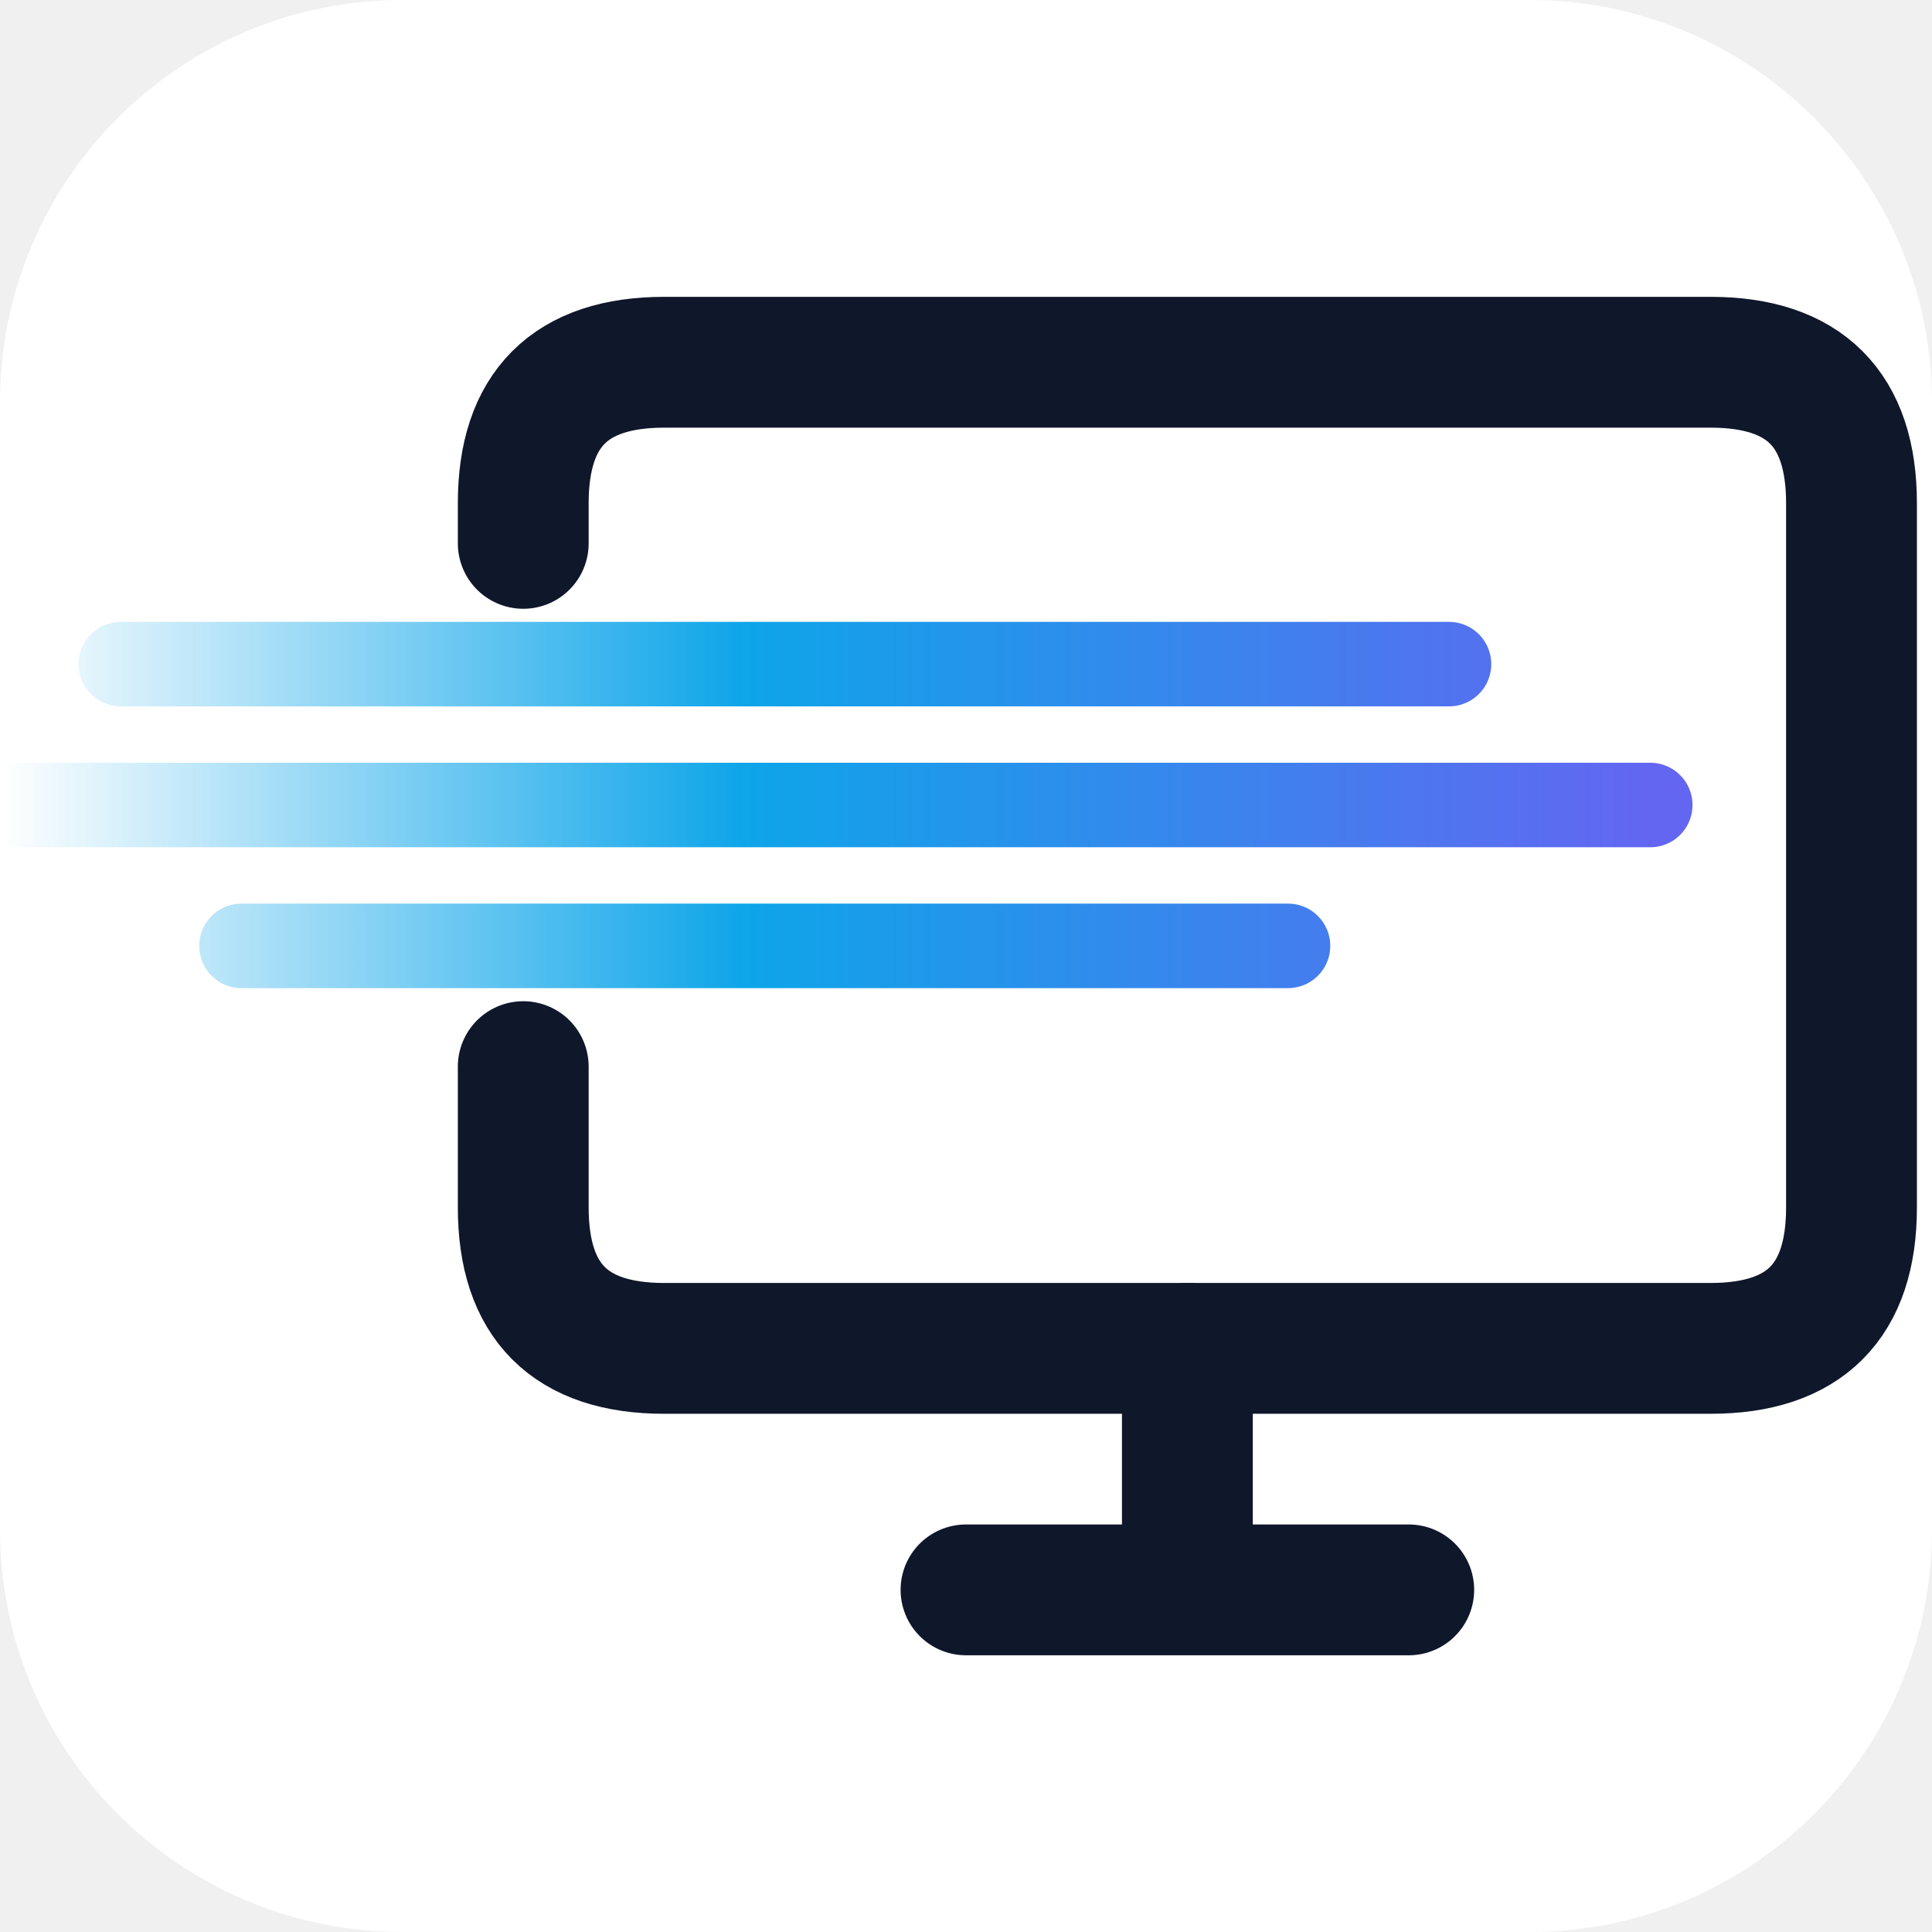
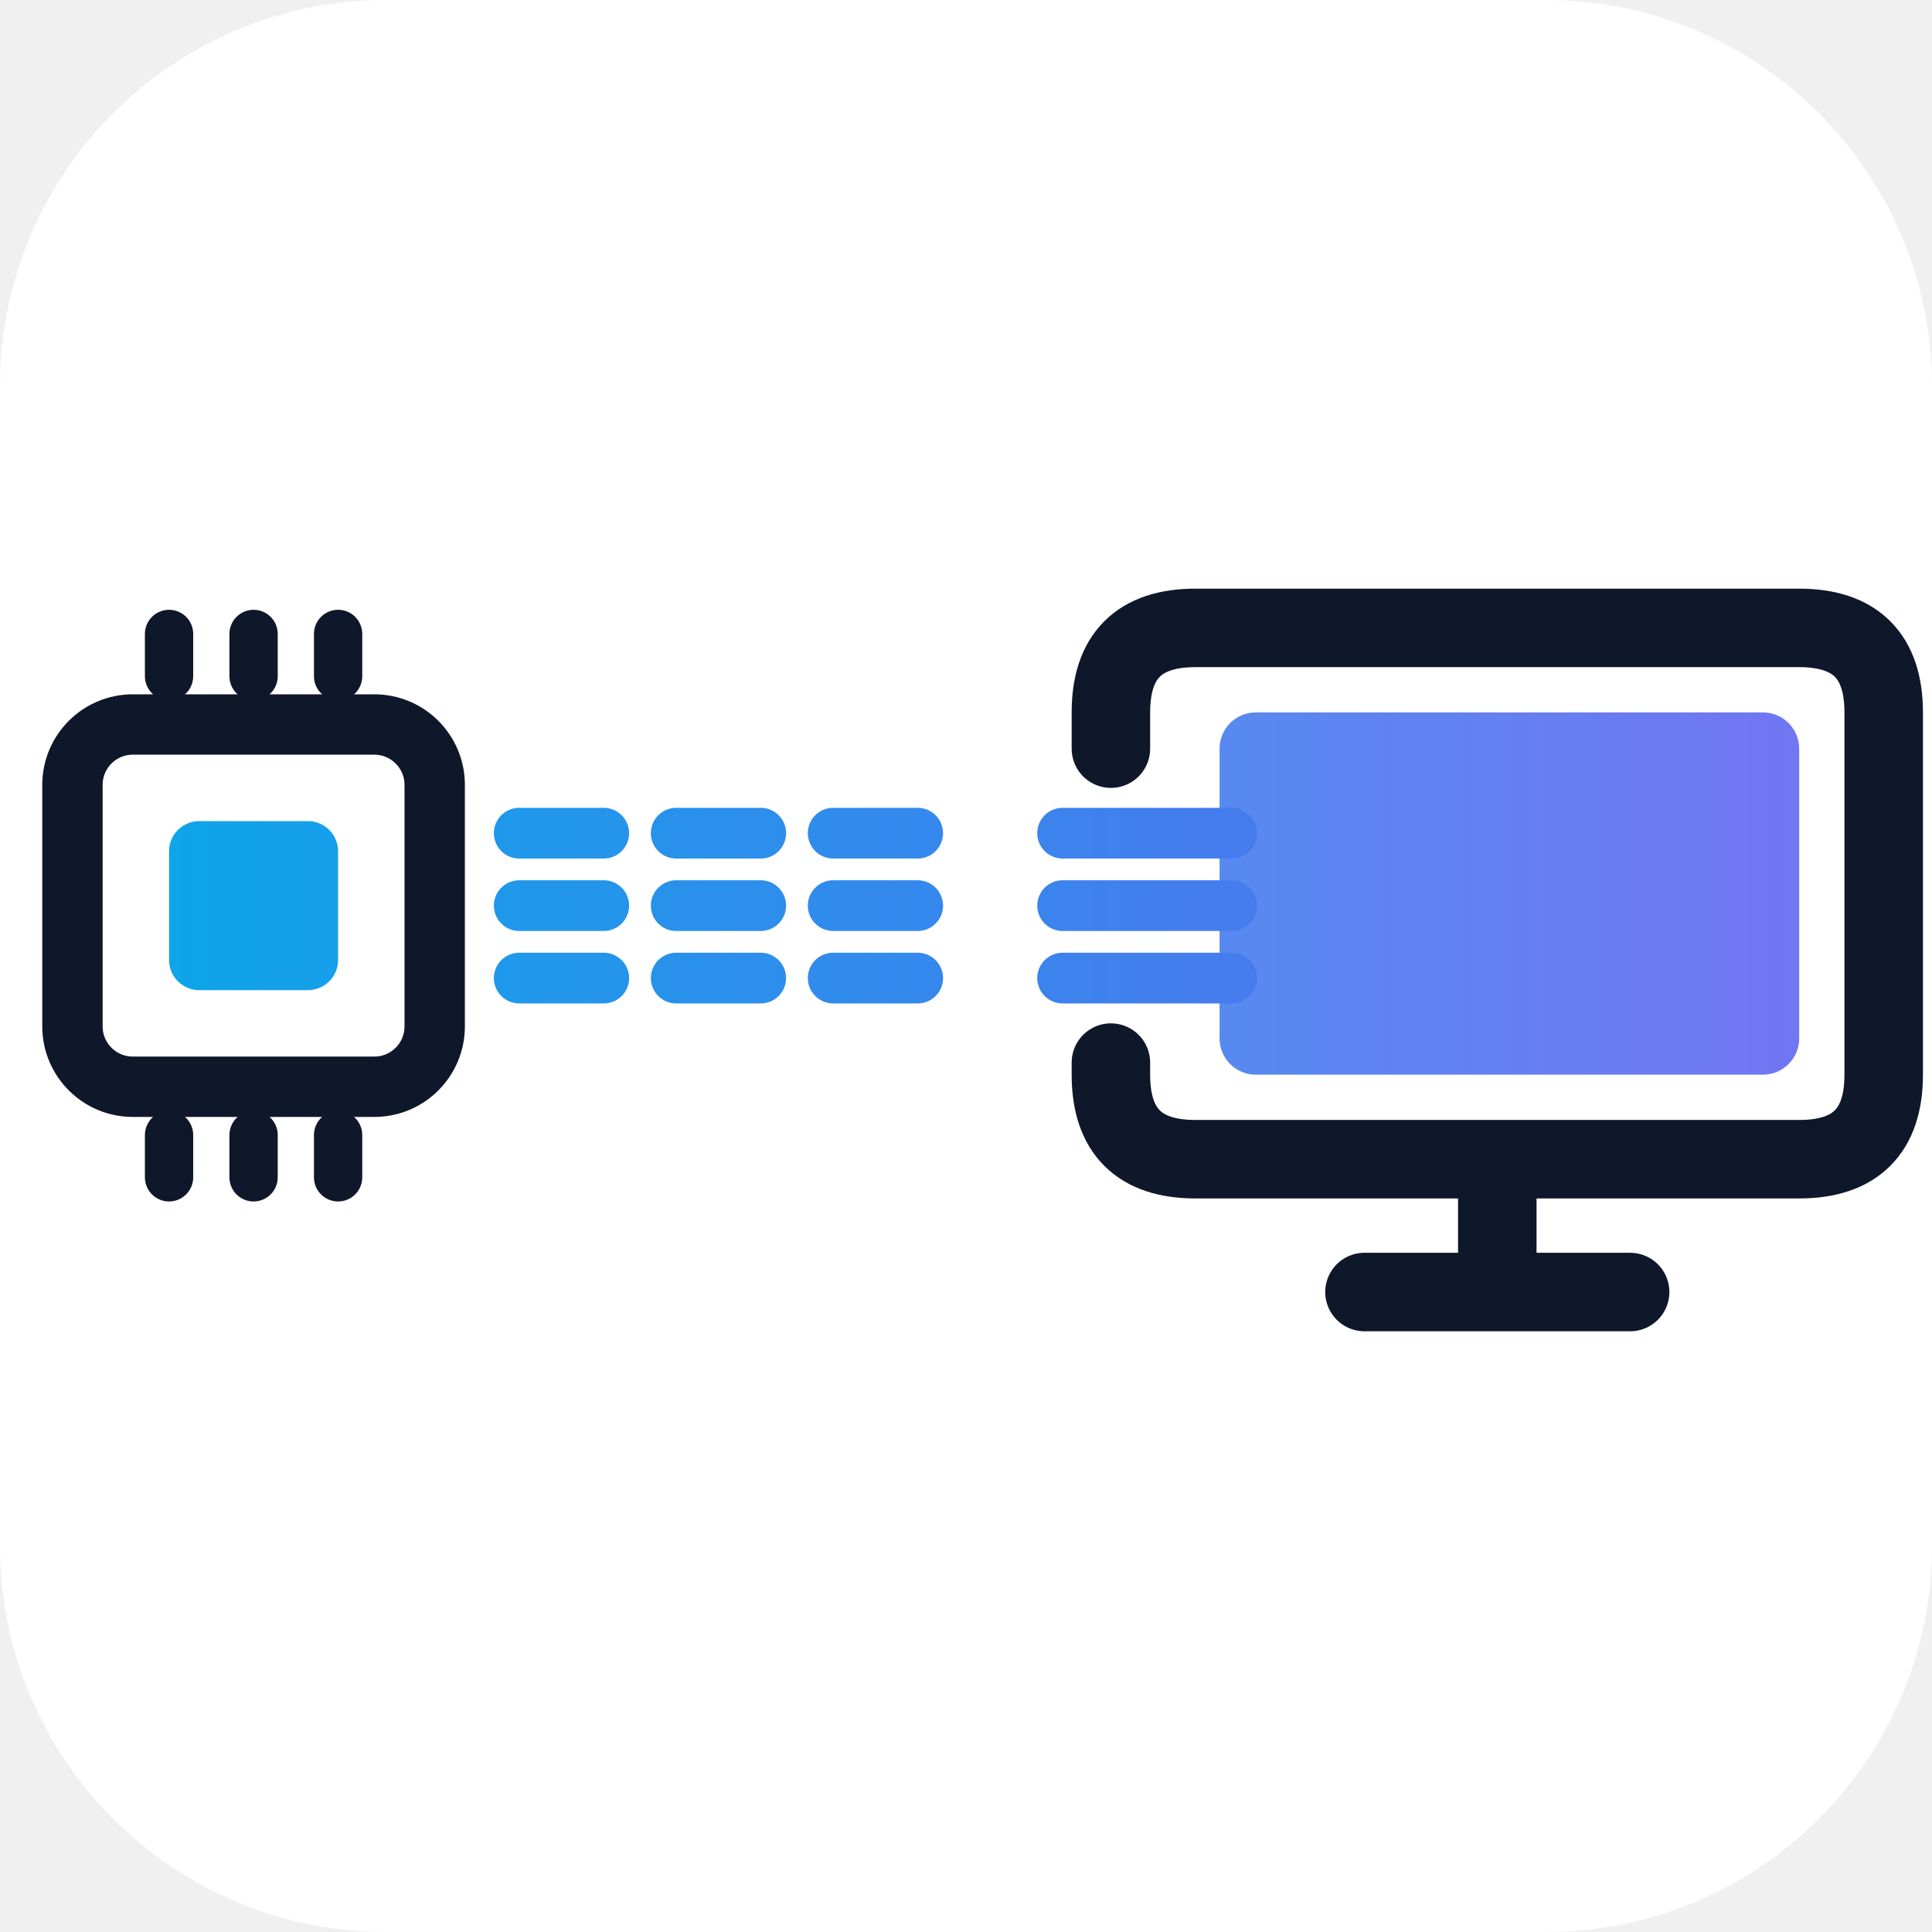
- <svg xmlns="http://www.w3.org/2000/svg" viewBox="0 0 96 96" width="256" height="256" role="img" aria-label="rdma-display">
+ <svg xmlns="http://www.w3.org/2000/svg" viewBox="0 0 160 160" width="256" height="256" role="img" aria-label="rdma-display">
  <defs>
-     <linearGradient id="lane" gradientUnits="userSpaceOnUse" x1="0" y1="0" x2="82" y2="0">
-       <stop offset="0" stop-color="#0EA5E9" stop-opacity="0" />
-       <stop offset="0.45" stop-color="#0EA5E9" />
+     <linearGradient id="lane" gradientUnits="userSpaceOnUse" x1="14" y1="0" x2="150" y2="0">
+       <stop offset="0" stop-color="#0EA5E9" />
      <stop offset="1" stop-color="#6366F1" />
    </linearGradient>
  </defs>
-   <rect width="96" height="96" rx="20" fill="#FFFFFF" />
-   <g transform="translate(0 0) scale(1.0)">
-     <path d="M26 27 V25 Q26 18 33 18 H85 Q92 18 92 25 V60 Q92 67 85 67 H33 Q26 67 26 60 V53" fill="none" stroke="#0F172A" stroke-width="6.5" stroke-linecap="round" stroke-linejoin="round" />
-     <path d="M59 67 V79 M48 79 H70" fill="none" stroke="#0F172A" stroke-width="6.5" stroke-linecap="round" stroke-linejoin="round" />
-     <line x1="6" y1="33" x2="72" y2="33" stroke="url(#lane)" stroke-width="4.2" stroke-linecap="round" />
-     <line x1="0" y1="40" x2="82" y2="40" stroke="url(#lane)" stroke-width="4.2" stroke-linecap="round" />
-     <line x1="12" y1="47" x2="64" y2="47" stroke="url(#lane)" stroke-width="4.2" stroke-linecap="round" />
+   <rect width="160" height="160" rx="32" fill="#FFFFFF" />
+   <g transform="translate(0 34) scale(1.0)">
+     <rect x="6" y="26" width="30" height="30" rx="5" fill="none" stroke="#0F172A" stroke-width="5" />
+     <path d="M14 18.5 V22 M14 60 V63.5 M21 18.5 V22 M21 60 V63.5 M28 18.5 V22 M28 60 V63.5" fill="none" stroke="#0F172A" stroke-width="4" stroke-linecap="round" />
+     <rect x="14" y="34" width="14" height="14" rx="2.5" fill="url(#lane)" />
+     <rect x="101" y="25" width="48" height="30" rx="3" fill="url(#lane)" opacity="0.9" />
+     <path d="M92 28 V25 Q92 18 99 18 H149 Q156 18 156 25 V55 Q156 62 149 62 H99 Q92 62 92 55 V54 M124 62 V73 M113 73 H135" fill="none" stroke="#0F172A" stroke-width="6.5" stroke-linecap="round" stroke-linejoin="round" />
+     <line x1="43" y1="35" x2="80" y2="35" stroke="url(#lane)" stroke-width="4.2" stroke-linecap="round" stroke-dasharray="7 6" />
+     <line x1="88" y1="35" x2="102" y2="35" stroke="url(#lane)" stroke-width="4.2" stroke-linecap="round" />
+     <line x1="43" y1="41" x2="80" y2="41" stroke="url(#lane)" stroke-width="4.2" stroke-linecap="round" stroke-dasharray="7 6" />
+     <line x1="88" y1="41" x2="102" y2="41" stroke="url(#lane)" stroke-width="4.2" stroke-linecap="round" />
+     <line x1="43" y1="47" x2="80" y2="47" stroke="url(#lane)" stroke-width="4.2" stroke-linecap="round" stroke-dasharray="7 6" />
+     <line x1="88" y1="47" x2="102" y2="47" stroke="url(#lane)" stroke-width="4.2" stroke-linecap="round" />
  </g>
</svg>
